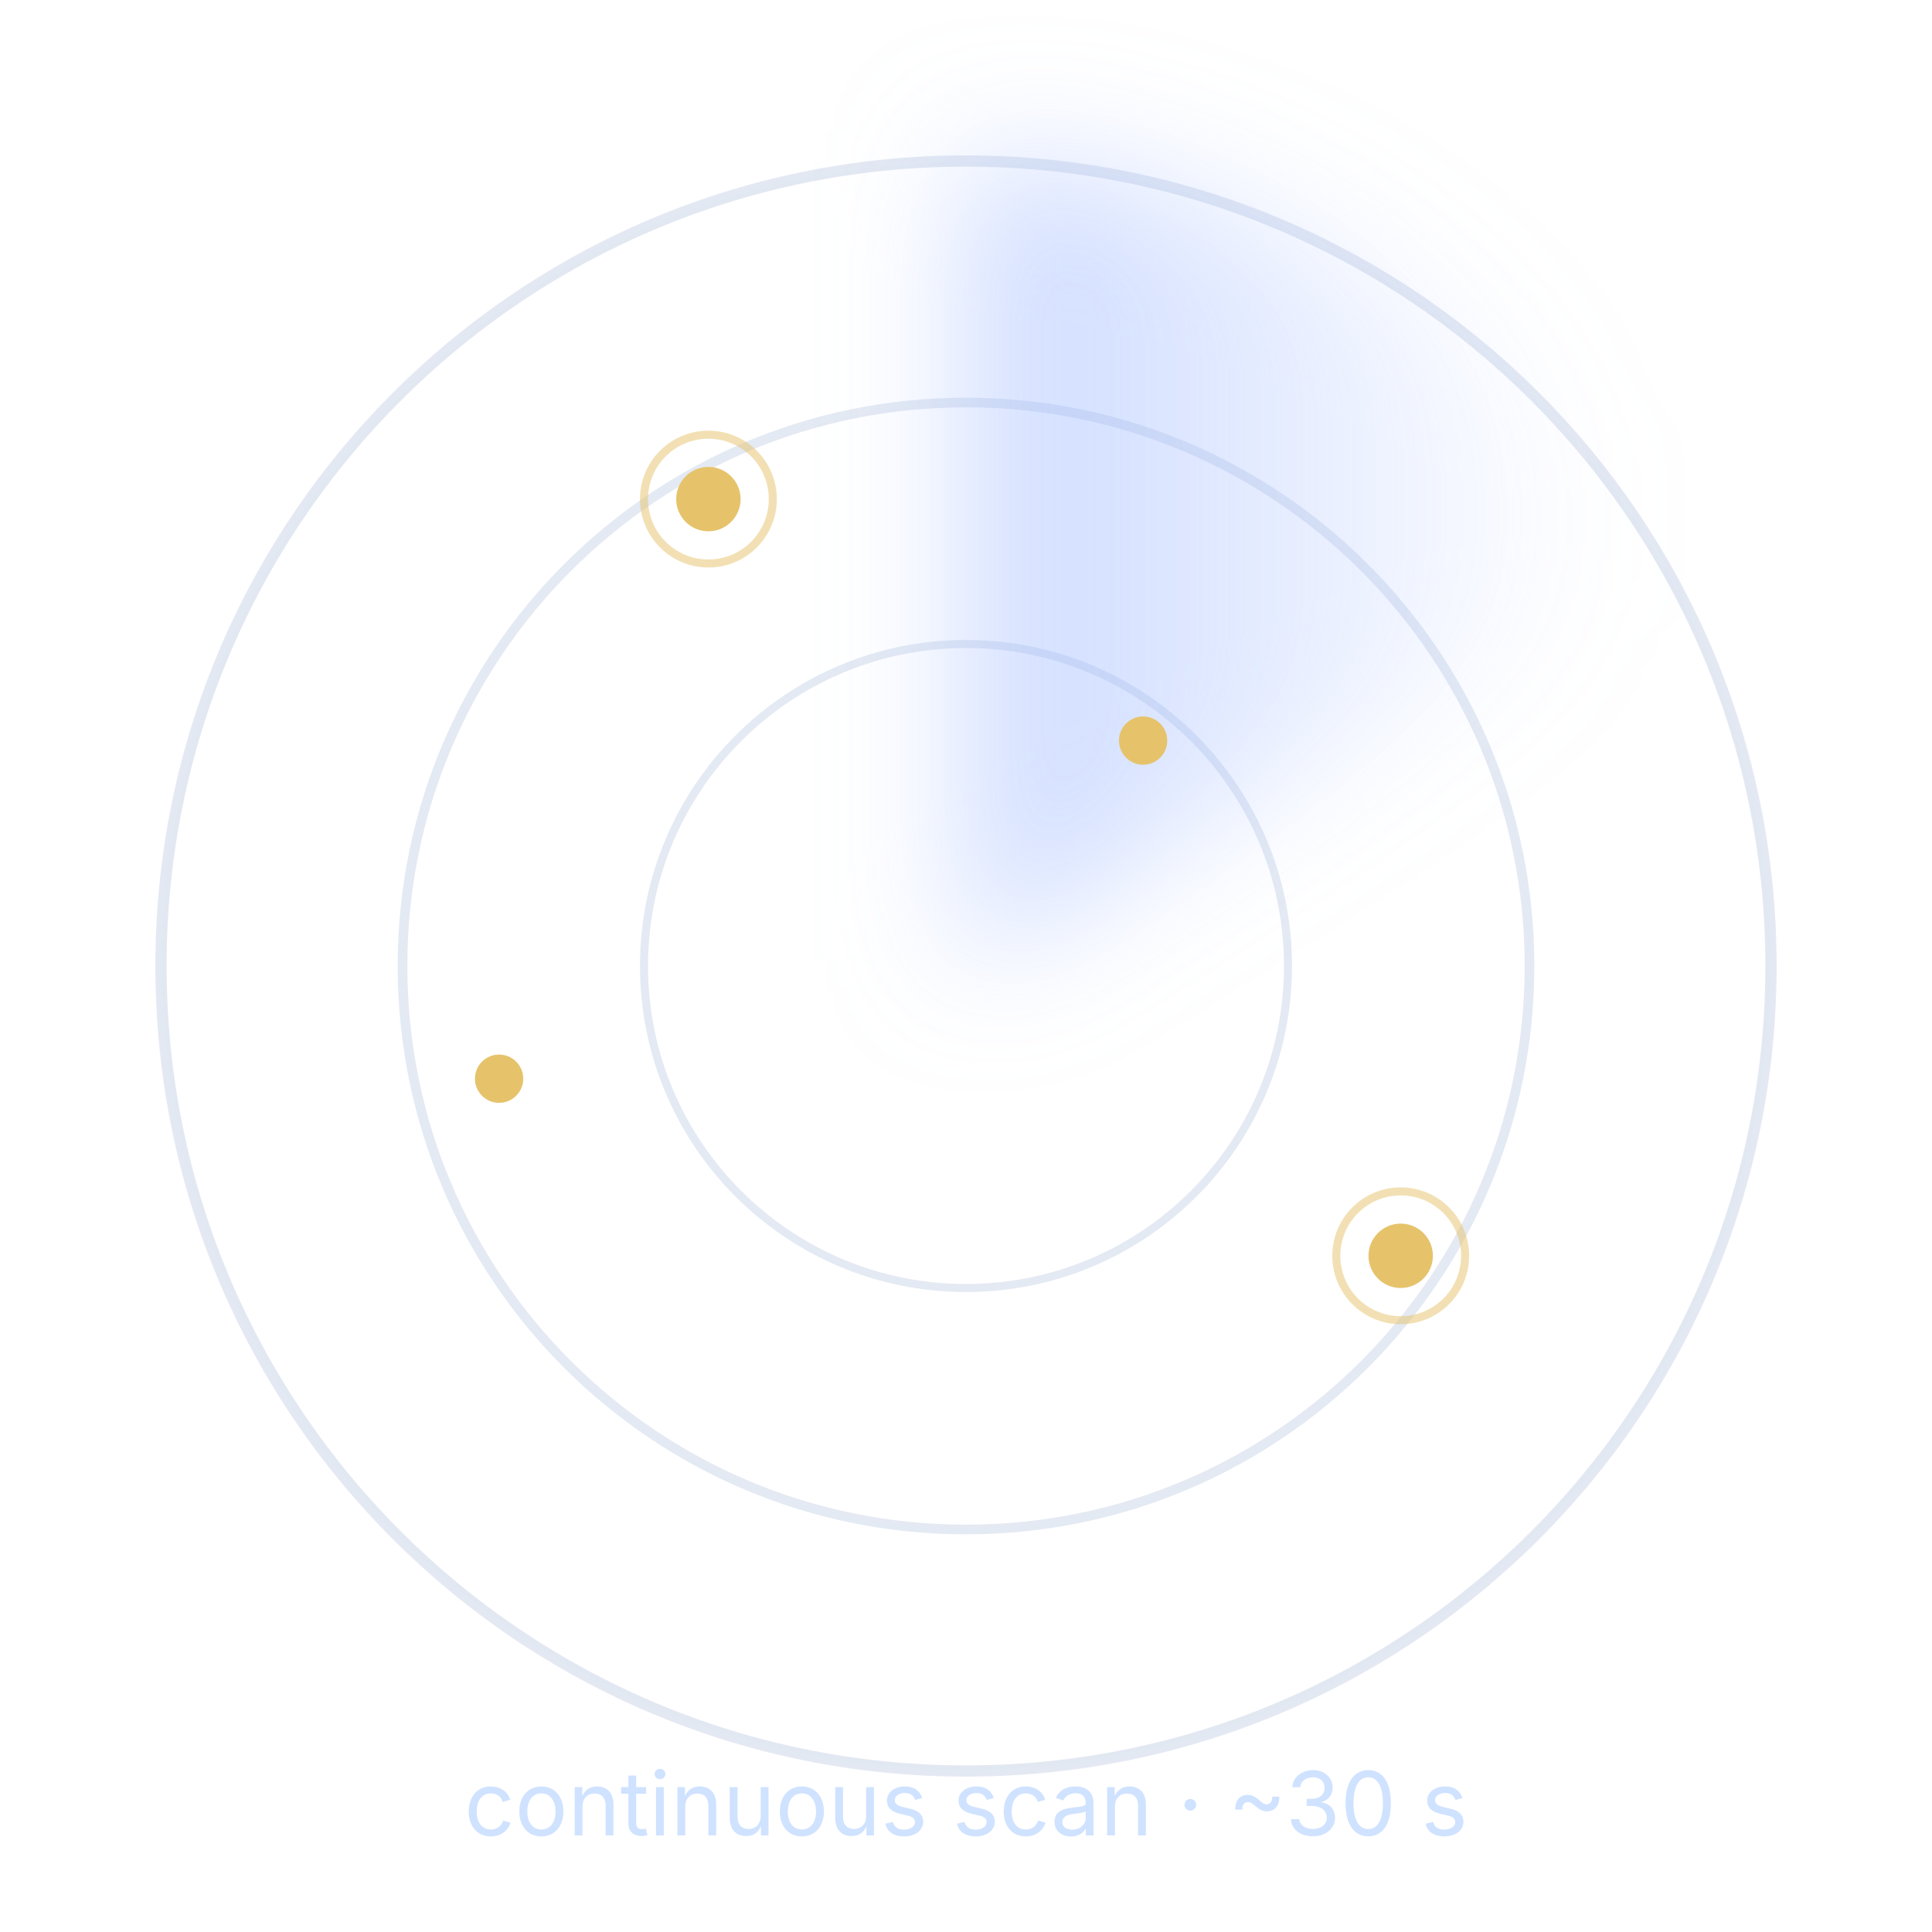
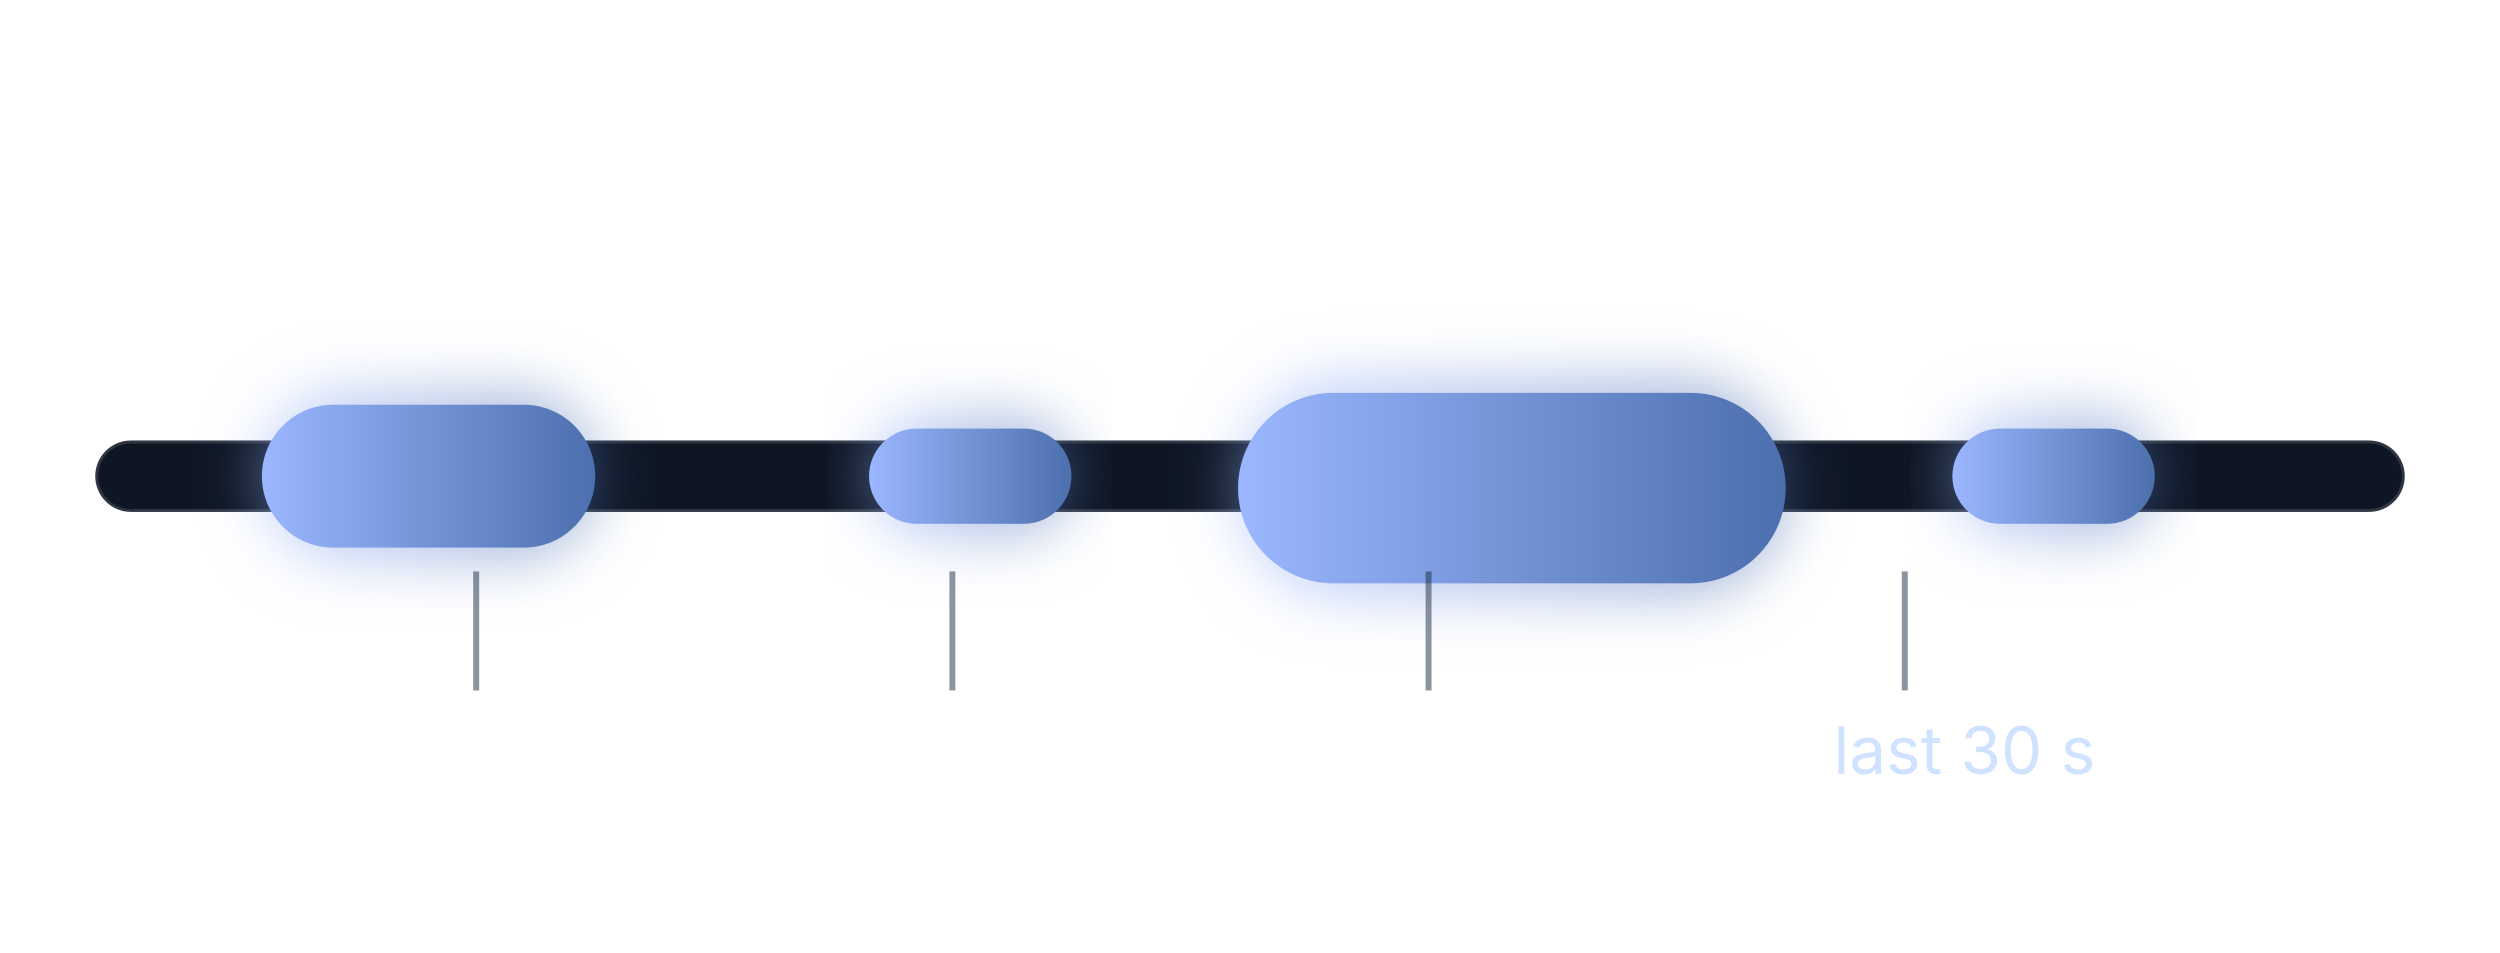
- <svg xmlns="http://www.w3.org/2000/svg" width="240" height="240" viewBox="0 0 240 240">
+ <svg xmlns="http://www.w3.org/2000/svg" width="420" height="160" viewBox="0 0 420 160">
  <defs>
-     <radialGradient id="ring" cx="50%" cy="50%" r="50%">
-       <stop offset="0" stop-color="#9BB7FF" stop-opacity=".7" />
-       <stop offset="1" stop-color="#4C6FAE" stop-opacity=".15" />
-     </radialGradient>
-     <linearGradient id="sweep" x1="0" y1="0" x2="1" y2="0">
-       <stop offset="0" stop-color="#9BB7FF" stop-opacity=".85" />
-       <stop offset=".9" stop-color="#9BB7FF" stop-opacity="0" />
+     <linearGradient id="beam" x1="0" y1="0" x2="1" y2="0">
+       <stop offset="0" stop-color="#9BB7FF" />
+       <stop offset="1" stop-color="#4C6FAE" />
    </linearGradient>
-     <filter id="soft" x="-50%" y="-50%" width="200%" height="200%">
-       <feGaussianBlur stdDeviation="8" />
+     <filter id="glow" x="-20%" y="-60%" width="140%" height="220%">
+       <feGaussianBlur stdDeviation="5" />
    </filter>
  </defs>
-   <g transform="translate(120,120)">
-     <circle r="100" fill="none" stroke="url(#ring)" stroke-width="1.4" />
-     <circle r="70" fill="none" stroke="url(#ring)" stroke-width="1.2" />
-     <circle r="40" fill="none" stroke="url(#ring)" stroke-width="1" />
-     <path d="M0,0 L0,-100 A100,100 0 0 1 86.6,-50 Z" fill="url(#sweep)" opacity=".6" filter="url(#soft)" />
-     <g fill="#E6C36B">
-       <circle cx="-32" cy="-58" r="4" />
-       <circle cx="22" cy="-28" r="3" />
-       <circle cx="54" cy="36" r="4" />
-       <circle cx="-58" cy="14" r="3" />
-     </g>
-     <g stroke="#E6C36B" stroke-opacity=".5" fill="none">
-       <circle cx="-32" cy="-58" r="8" />
-       <circle cx="54" cy="36" r="8" />
-     </g>
+   <rect x="16" y="74" width="388" height="12" rx="6" fill="#0E1624" stroke="rgba(255,255,255,.14)" />
+   <g>
+     <rect x="44" y="66" width="56" height="28" rx="14" fill="url(#beam)" filter="url(#glow)" opacity=".55" />
+     <rect x="44" y="68" width="56" height="24" rx="12" fill="url(#beam)" />
  </g>
-   <text x="120" y="228" text-anchor="middle" font-family="Inter, system-ui" font-size="11" fill="#CFE2FF">continuous scan · ~30 s</text>
+   <g>
+     <rect x="146" y="70" width="34" height="20" rx="10" fill="url(#beam)" filter="url(#glow)" opacity=".55" />
+     <rect x="146" y="72" width="34" height="16" rx="8" fill="url(#beam)" />
+   </g>
+   <g>
+     <rect x="208" y="64" width="92" height="36" rx="18" fill="url(#beam)" filter="url(#glow)" opacity=".55" />
+     <rect x="208" y="66" width="92" height="32" rx="16" fill="url(#beam)" />
+   </g>
+   <g>
+     <rect x="328" y="70" width="34" height="20" rx="10" fill="url(#beam)" filter="url(#glow)" opacity=".55" />
+     <rect x="328" y="72" width="34" height="16" rx="8" fill="url(#beam)" />
+   </g>
+   <g stroke="#1B2A41" stroke-opacity=".5">
+     <path d="M80 96V116M160 96V116M240 96V116M320 96V116" />
+   </g>
+   <text x="352" y="130" text-anchor="end" font-family="Inter, system-ui" font-size="11" fill="#CFE2FF">last 30 s</text>
</svg>
